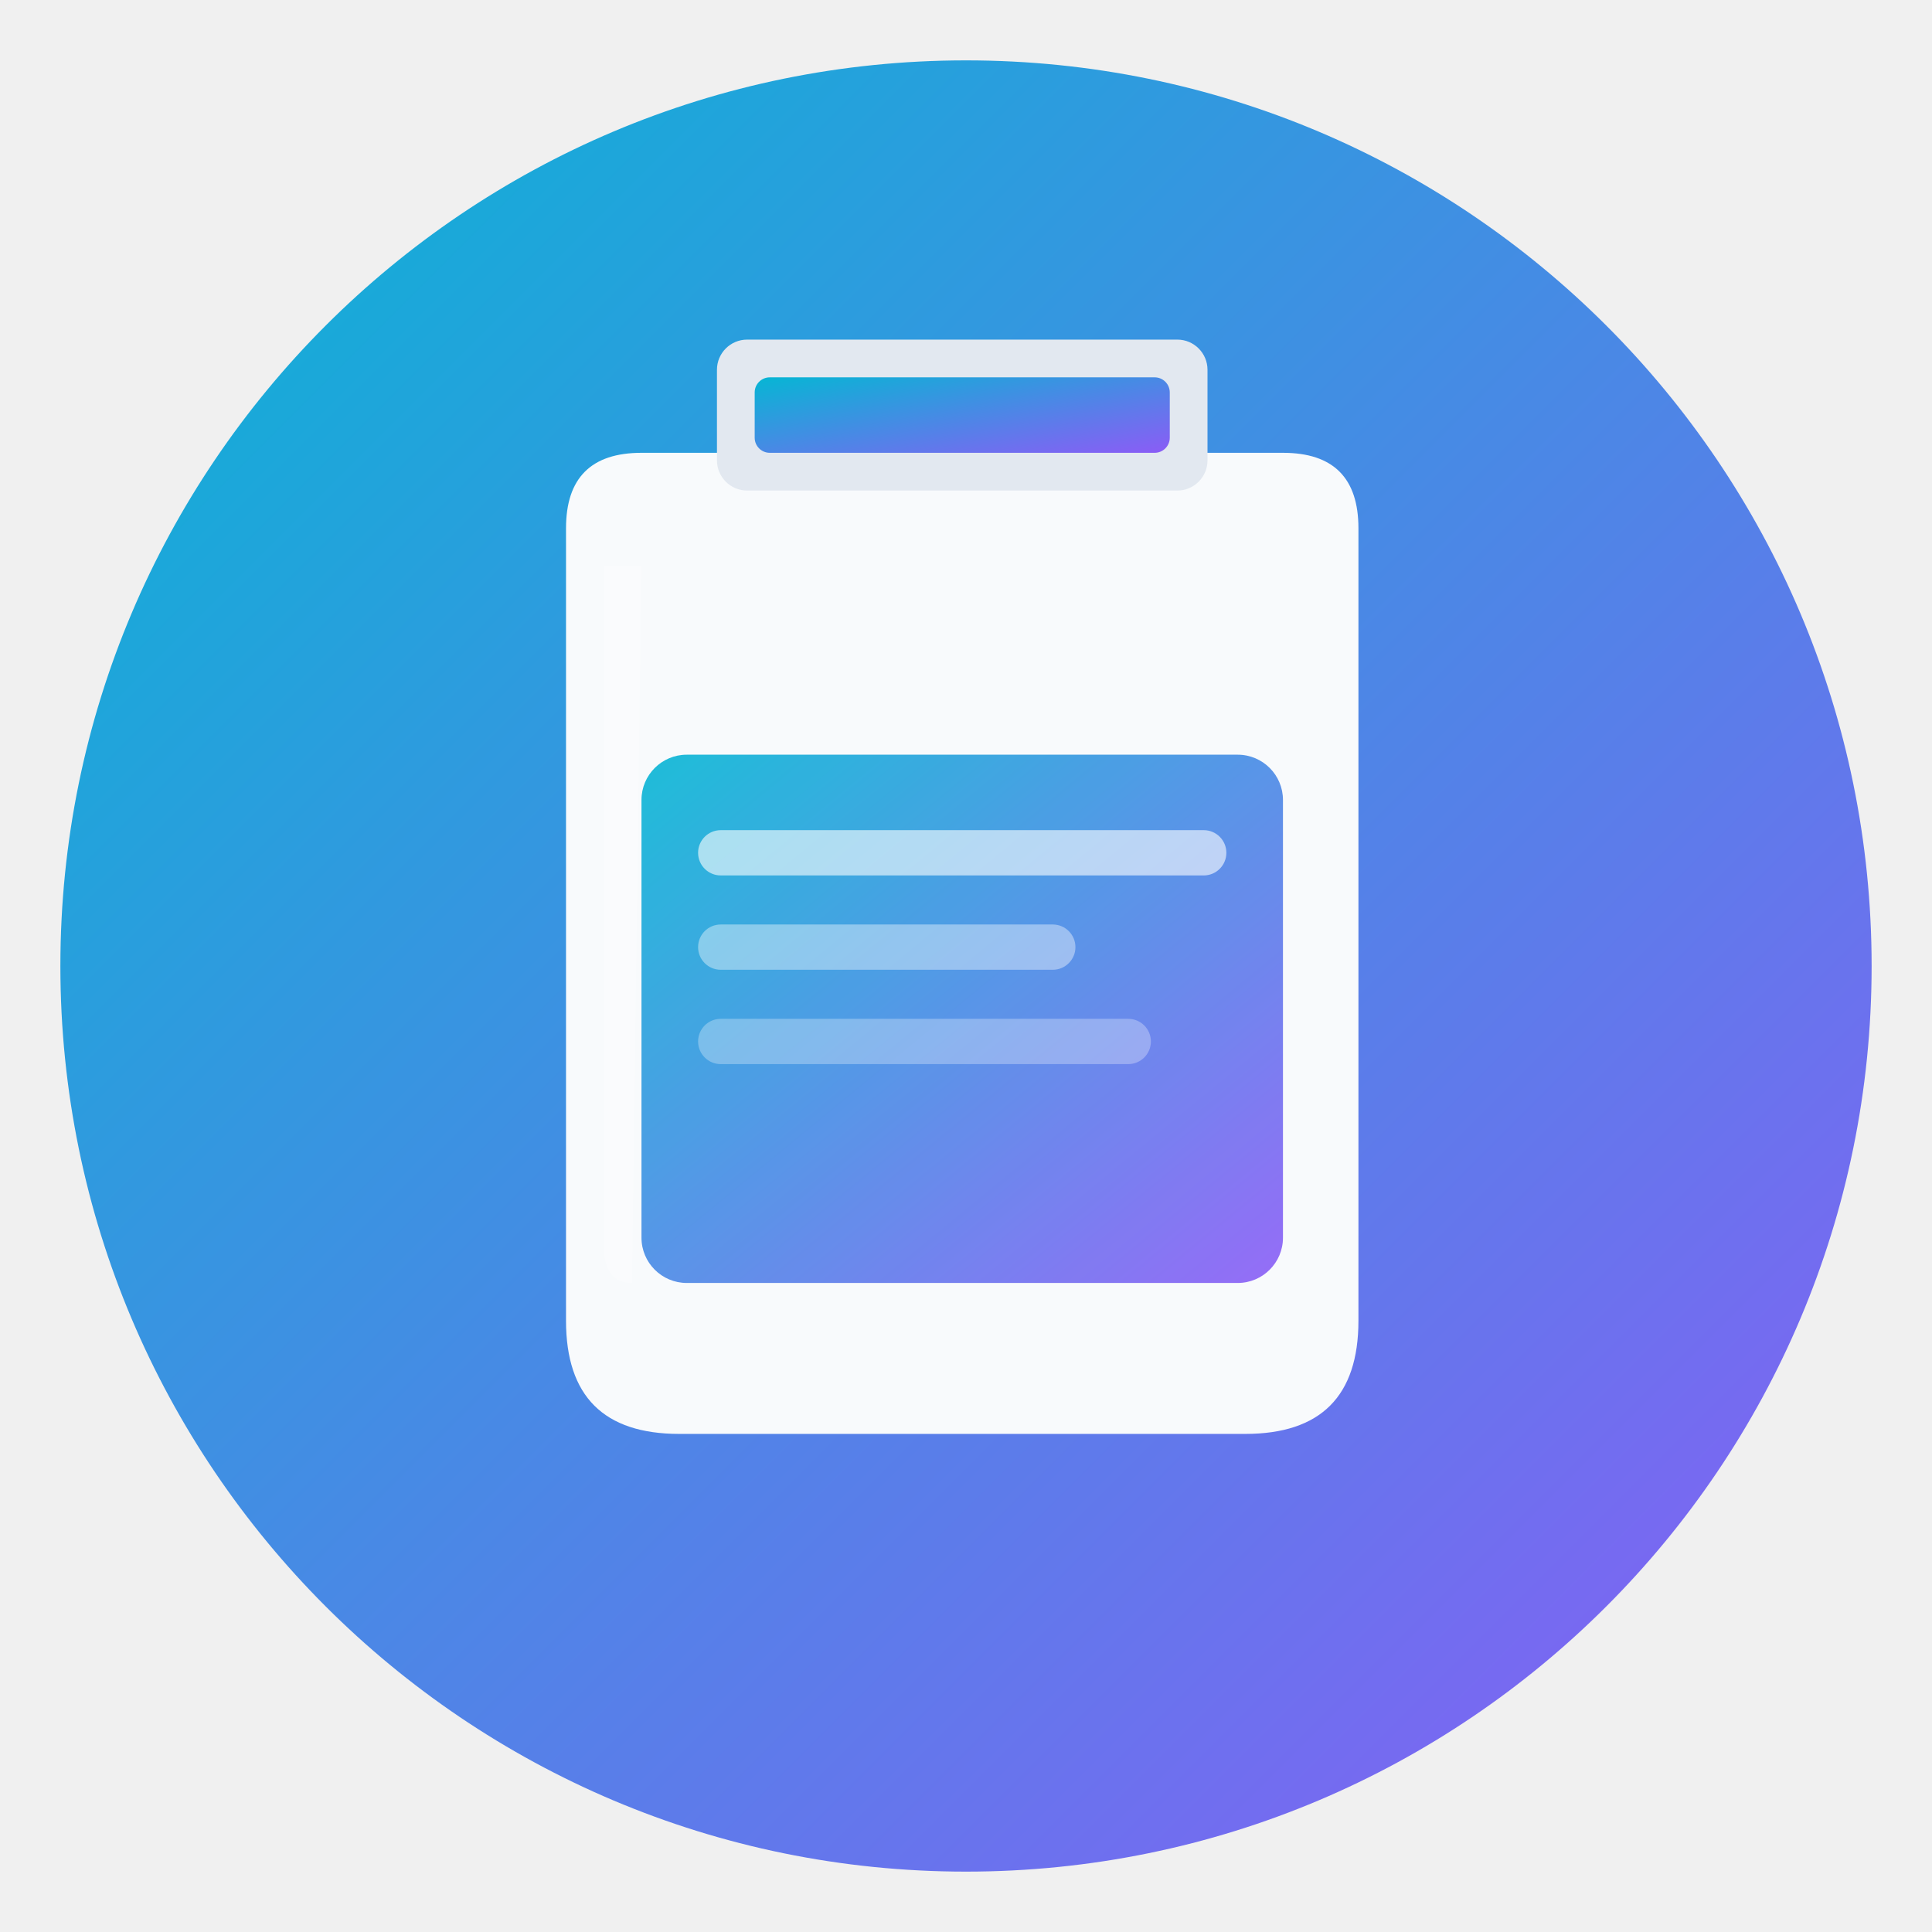
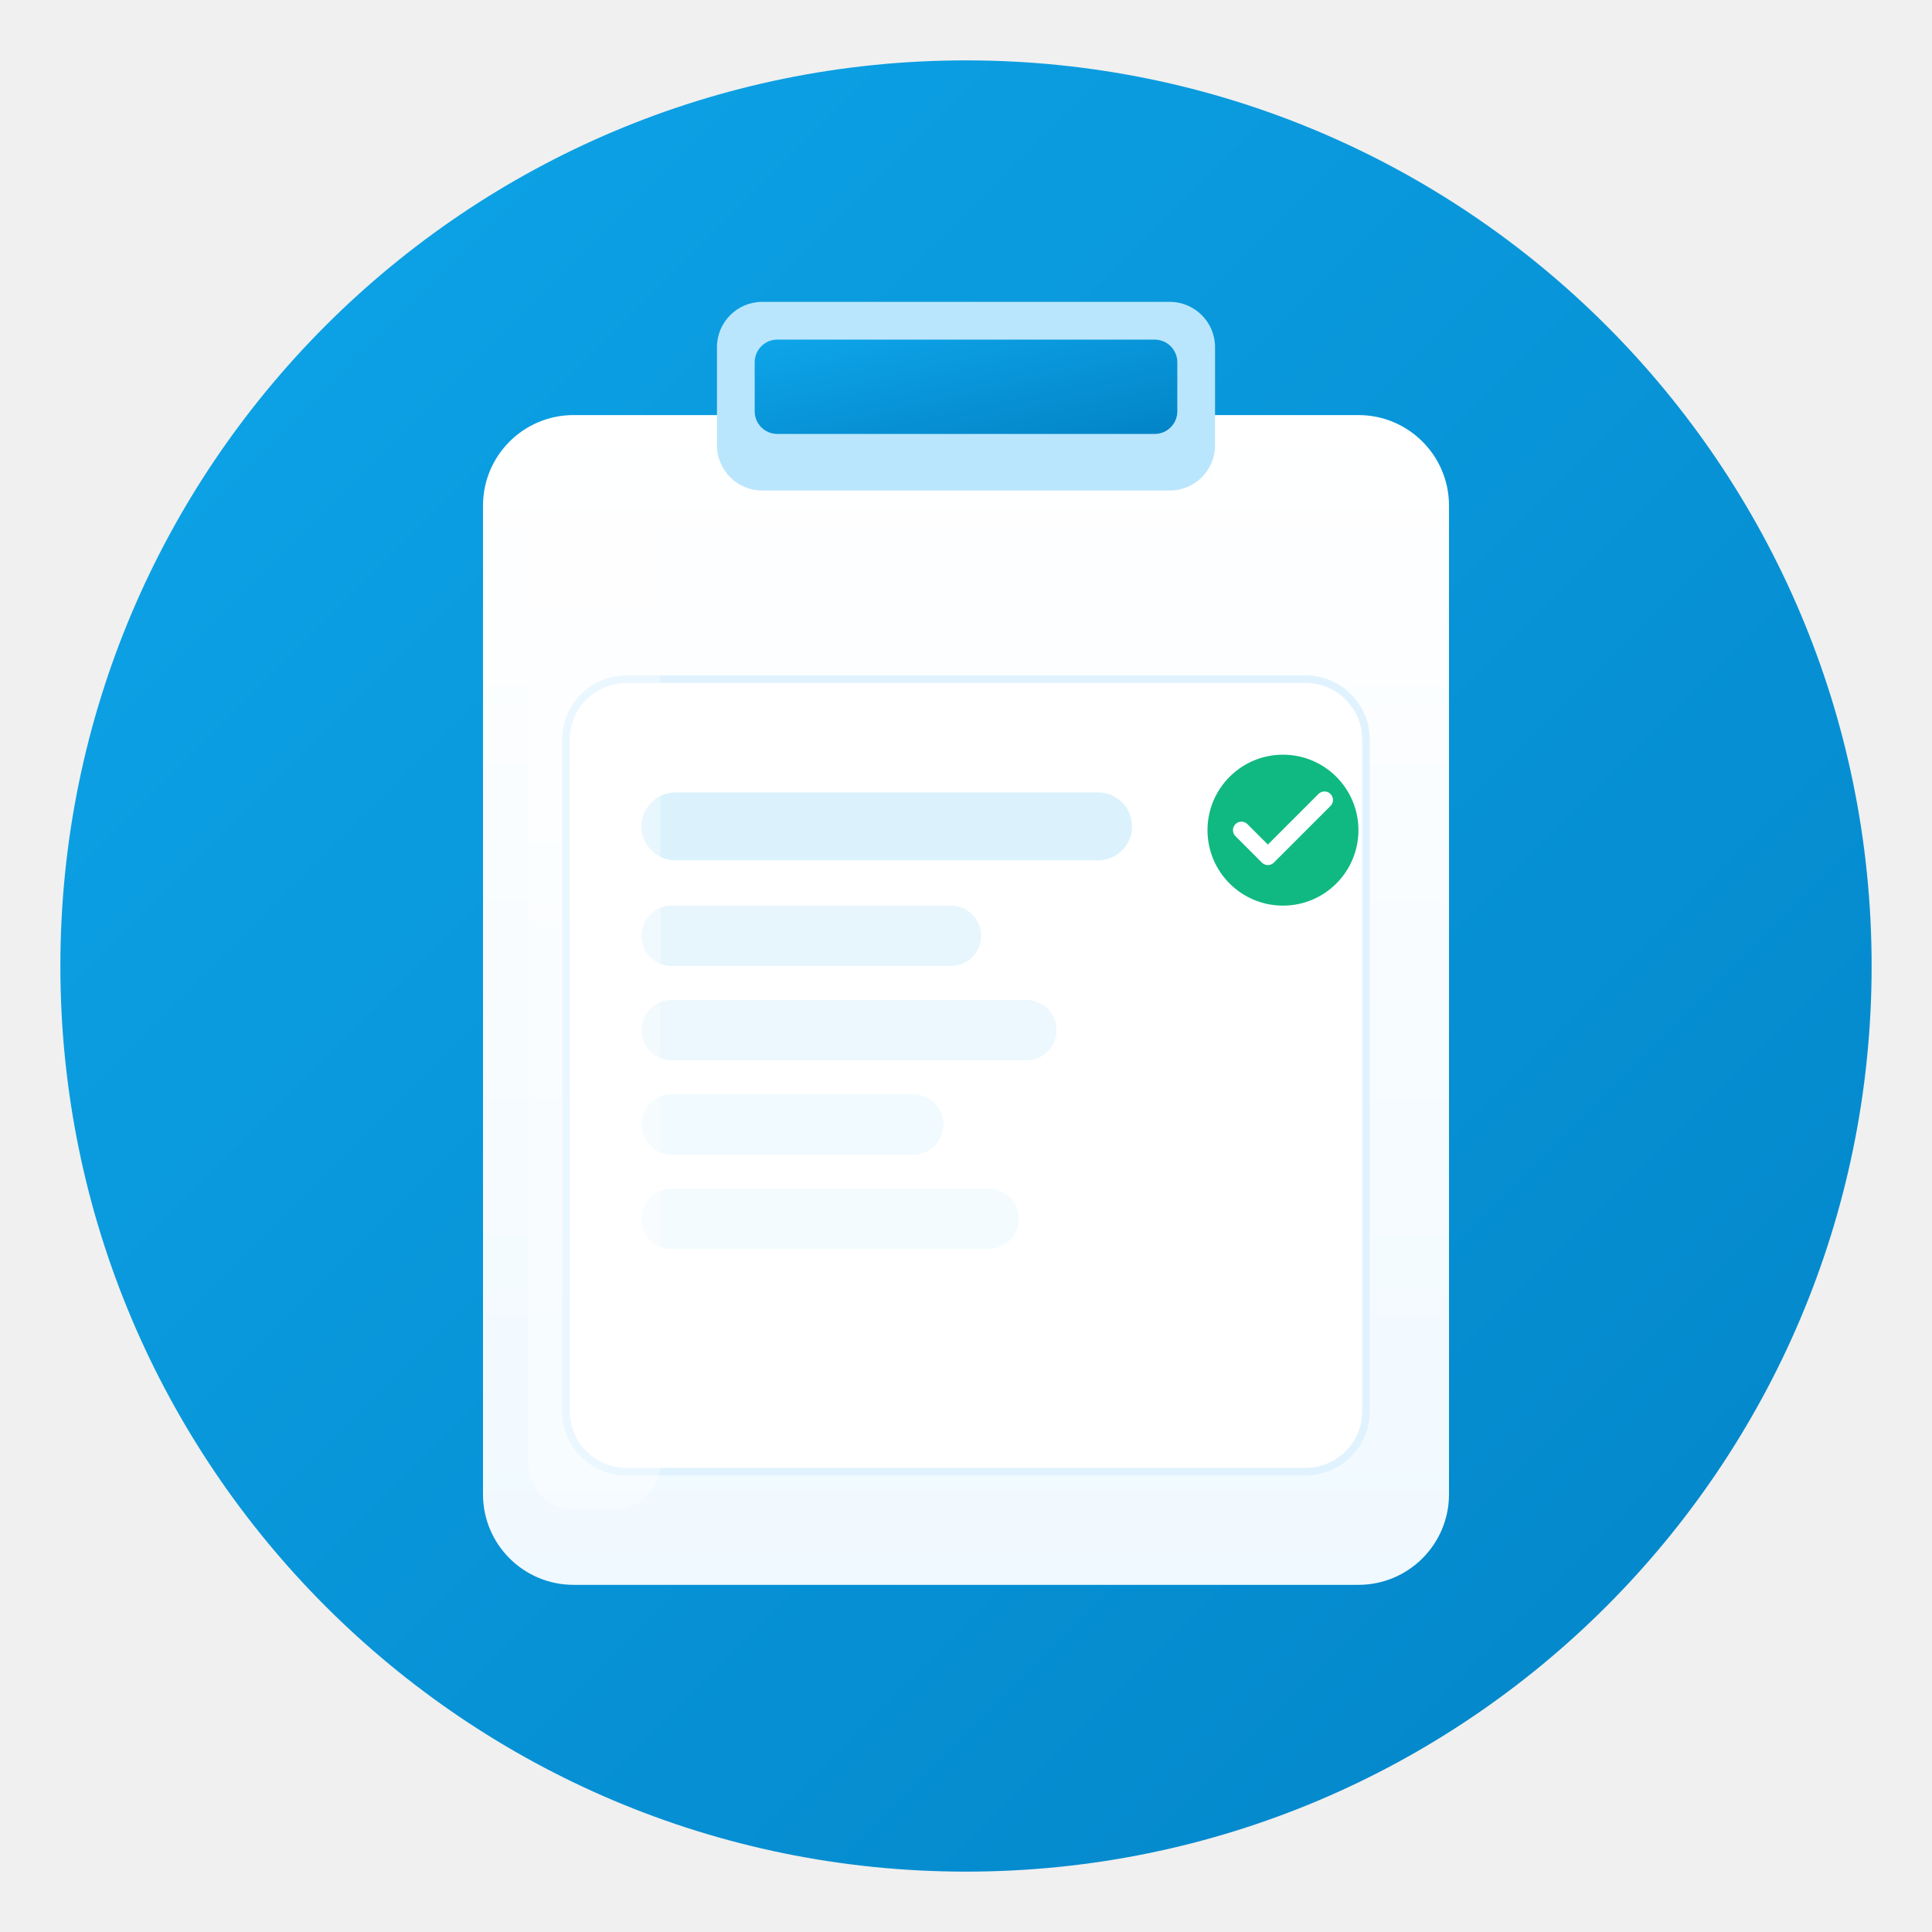
<svg xmlns="http://www.w3.org/2000/svg" width="1024" height="1024" viewBox="0 0 1024 1024">
  <defs>
    <linearGradient id="bgGrad" x1="0%" y1="0%" x2="100%" y2="100%">
-       <stop offset="0%" style="stop-color:#06b6d4;stop-opacity:1" />
-       <stop offset="100%" style="stop-color:#8b5cf6;stop-opacity:1" />
+       <stop offset="0%" style="stop-color:#0ea5e9;stop-opacity:1" />
+       <stop offset="100%" style="stop-color:#0284c7;stop-opacity:1" />
+     </linearGradient>
+     <linearGradient id="clipGrad" x1="0%" y1="0%" x2="0%" y2="100%">
+       <stop offset="0%" style="stop-color:#ffffff;stop-opacity:1" />
+       <stop offset="100%" style="stop-color:#f0f9ff;stop-opacity:1" />
    </linearGradient>
  </defs>
  <circle cx="512" cy="512" r="480" fill="url(#bgGrad)" />
-   <path d="M300 280 L300 700 Q300 760 360 760 L660 760 Q720 760 720 700 L720 280 Q720 240 680 240 L340 240 Q300 240 300 280 Z" fill="#f8fafc" />
-   <rect x="380" y="180" width="260" height="80" rx="16" fill="#e2e8f0" />
-   <rect x="400" y="200" width="220" height="40" rx="8" fill="url(#bgGrad)" />
-   <rect x="340" y="400" width="340" height="280" rx="24" fill="url(#bgGrad)" opacity="0.9" />
-   <rect x="370" y="440" width="280" height="24" rx="12" fill="white" opacity="0.6" />
-   <rect x="370" y="490" width="200" height="24" rx="12" fill="white" opacity="0.4" />
-   <rect x="370" y="540" width="240" height="24" rx="12" fill="white" opacity="0.3" />
-   <path d="M320 300 Q320 300 340 300 L335 680 Q320 680 320 660 Z" fill="white" opacity="0.25" />
+   <rect x="256" y="220" width="512" height="620" rx="48" fill="url(#clipGrad)" />
+   <rect x="380" y="160" width="264" height="100" rx="24" fill="#bae6fd" />
+   <rect x="400" y="180" width="224" height="50" rx="12" fill="url(#bgGrad)" />
+   <rect x="300" y="360" width="424" height="420" rx="32" fill="white" stroke="#e0f2fe" stroke-width="4" />
+   <rect x="340" y="420" width="260" height="36" rx="18" fill="#0ea5e9" opacity="0.15" />
+   <rect x="340" y="480" width="180" height="32" rx="16" fill="#0ea5e9" opacity="0.10" />
+   <rect x="340" y="530" width="220" height="32" rx="16" fill="#0ea5e9" opacity="0.08" />
+   <rect x="340" y="580" width="160" height="32" rx="16" fill="#0ea5e9" opacity="0.06" />
+   <rect x="340" y="630" width="200" height="32" rx="16" fill="#0ea5e9" opacity="0.05" />
+   <circle cx="680" cy="440" r="40" fill="#10b981" />
+   <path d="M658 440 L672 454 L702 424" stroke="white" stroke-width="9" stroke-linecap="round" stroke-linejoin="round" fill="none" />
+   <rect x="280" y="240" width="70" height="560" rx="24" fill="white" opacity="0.35" />
</svg>
